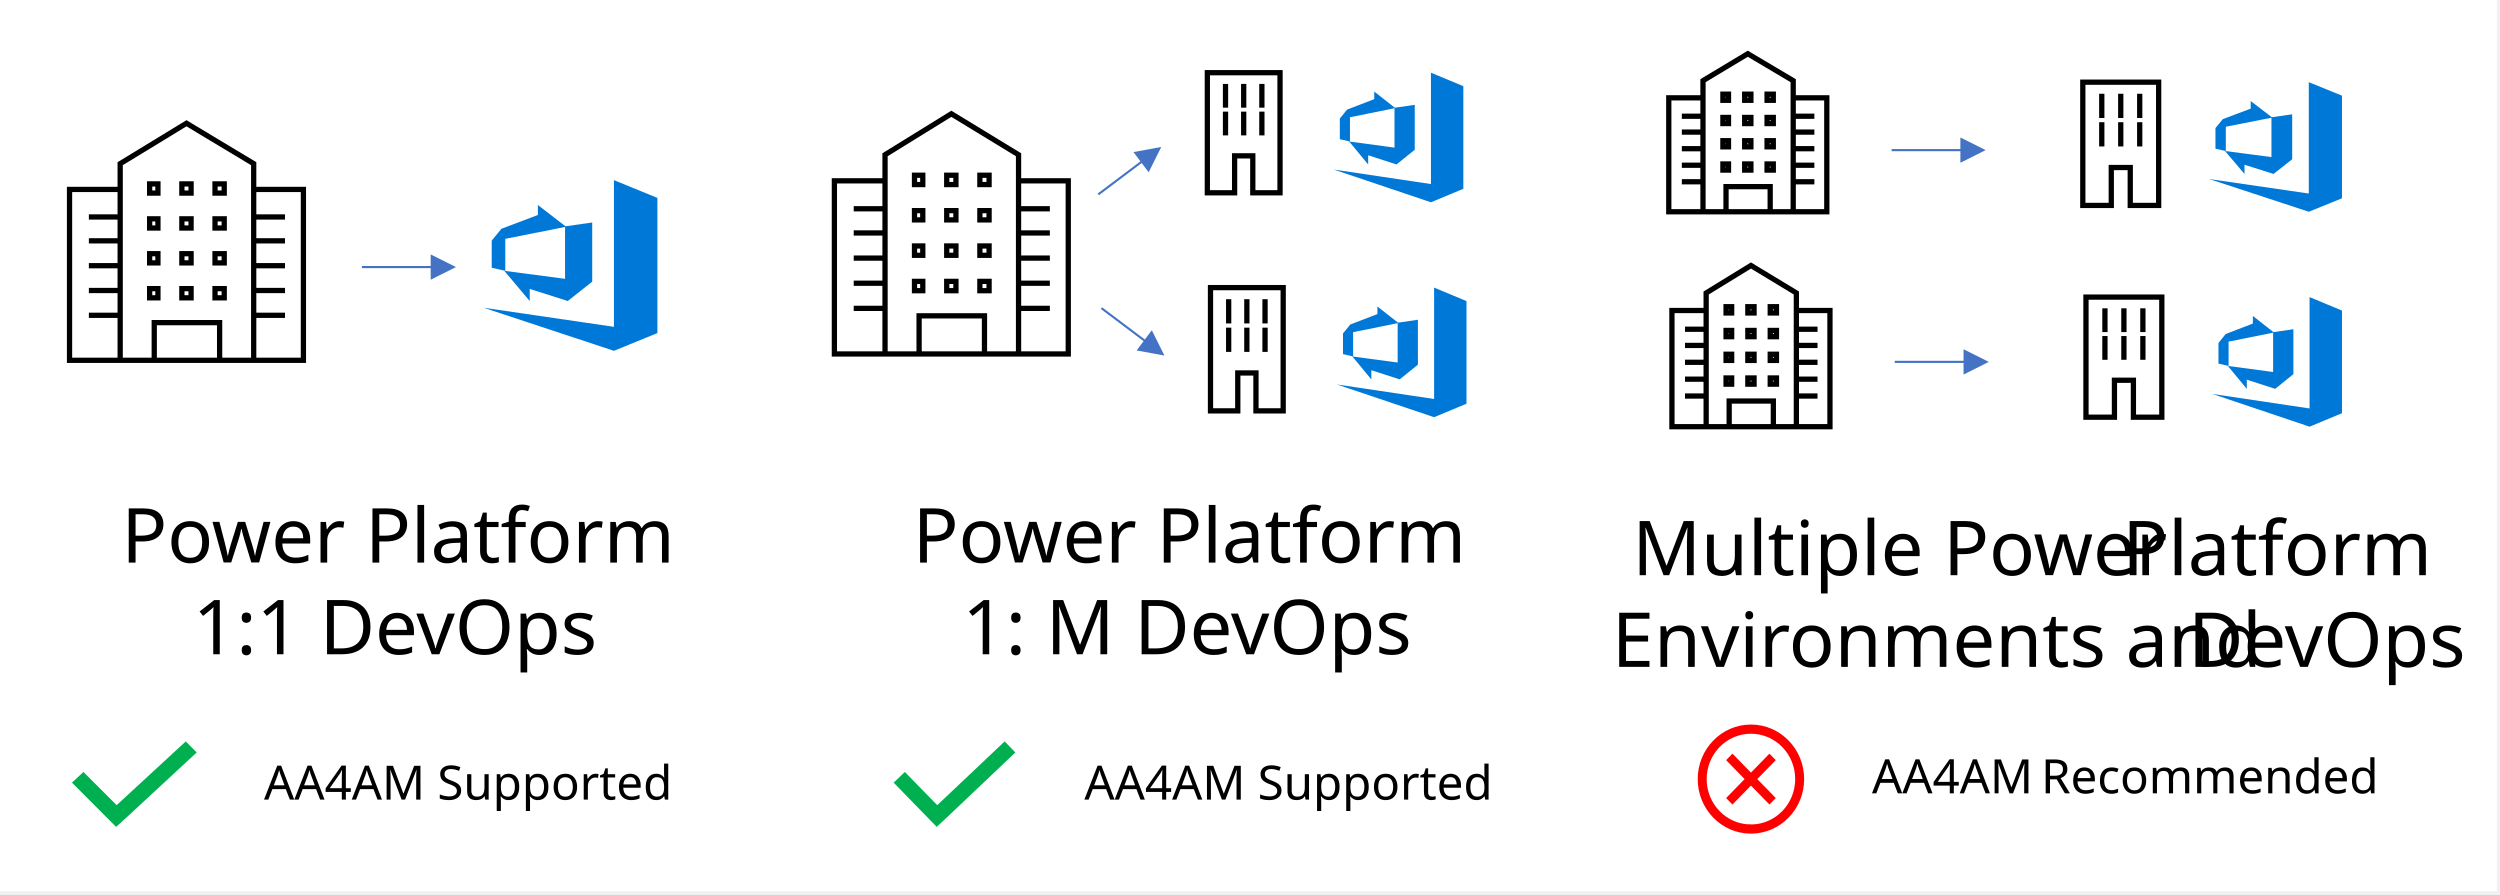
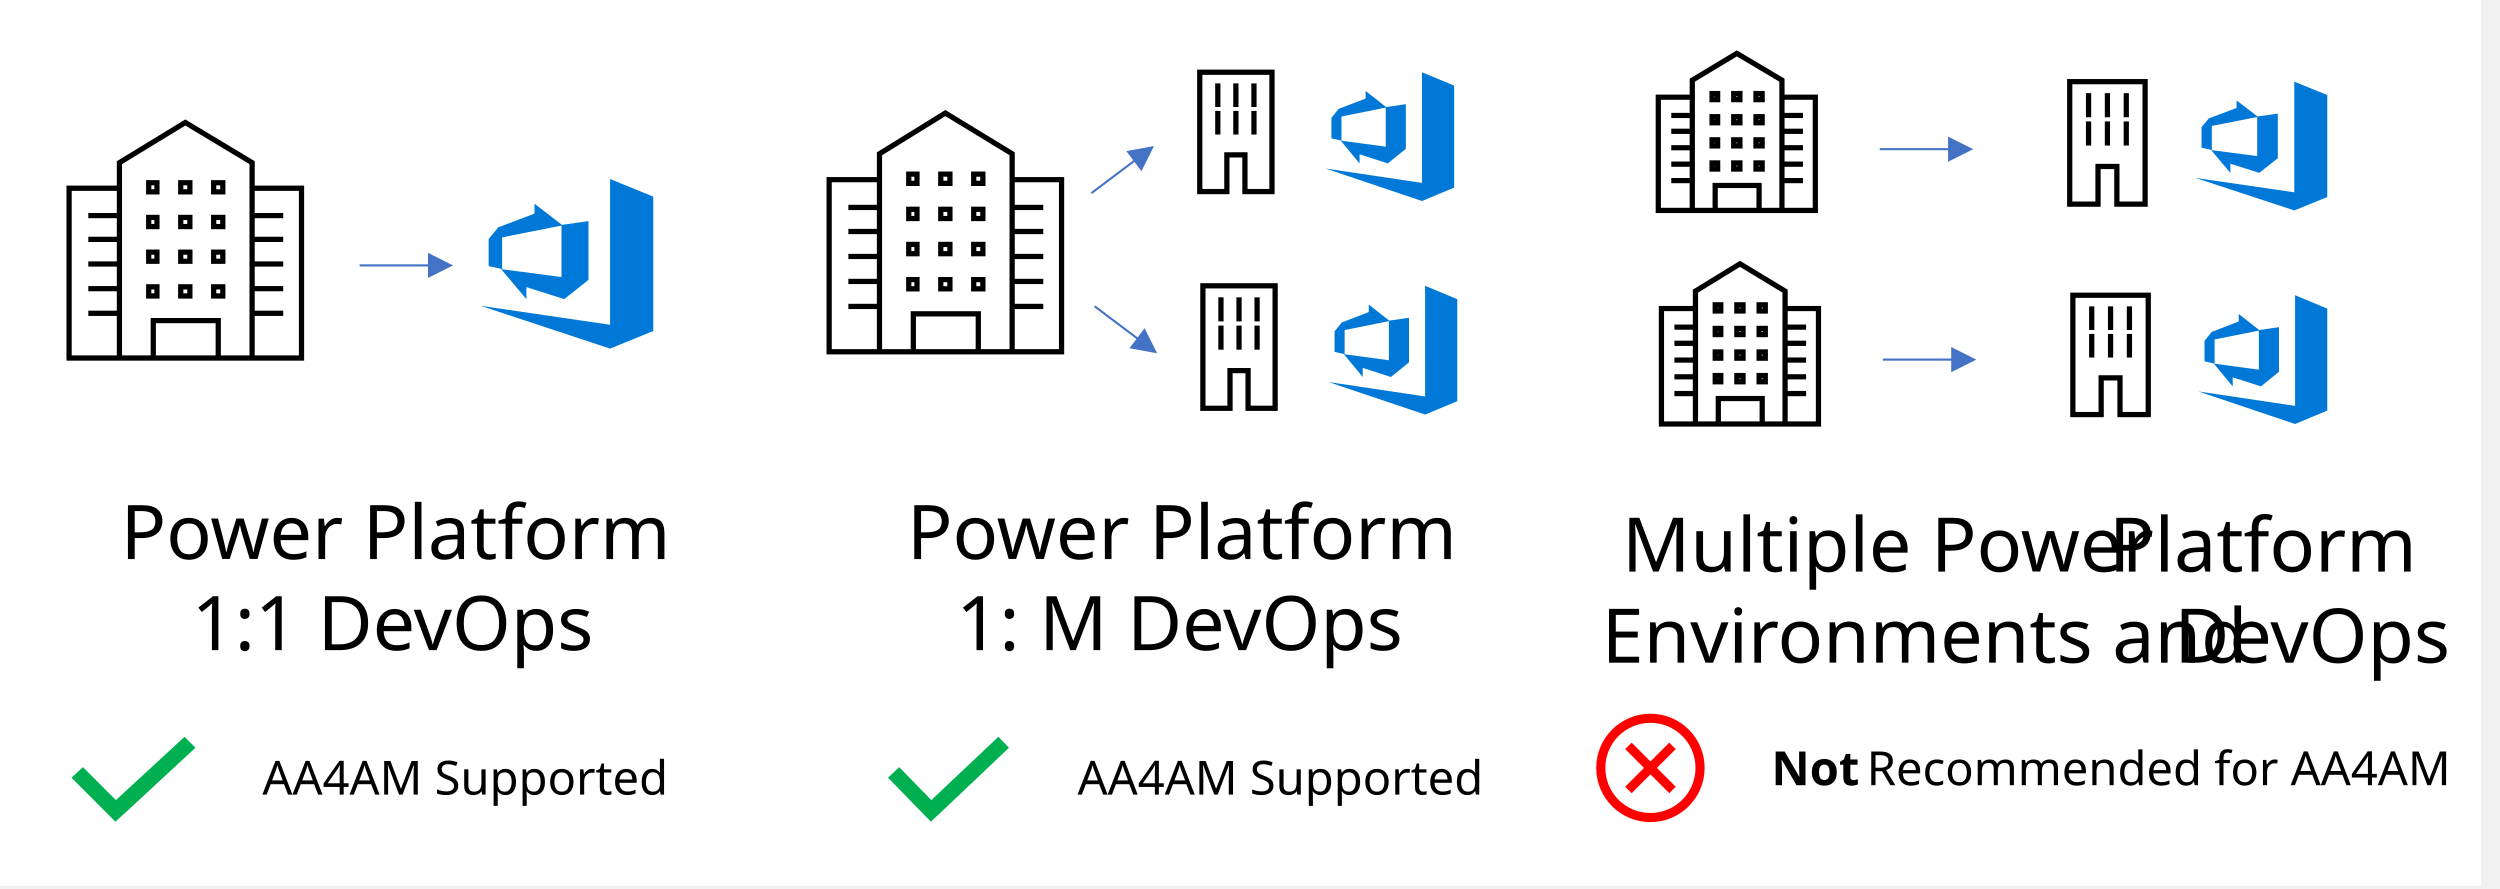
- <svg xmlns="http://www.w3.org/2000/svg" width="791" height="283" overflow="hidden">
+ <svg xmlns="http://www.w3.org/2000/svg" width="796" height="283" overflow="hidden">
  <defs>
    <clipPath id="a">
-       <path d="M238 229h791v283H238z" />
+       <path d="M238 229h796v283H238z" />
    </clipPath>
    <clipPath id="b">
      <path d="M391 286h55v54h-55z" />
    </clipPath>
    <clipPath id="c">
      <path d="M391 286h55v54h-55z" />
    </clipPath>
    <clipPath id="d">
      <path d="M391 286h55v54h-55z" />
    </clipPath>
    <clipPath id="e">
      <path d="M661 320h41v41h-41z" />
    </clipPath>
    <clipPath id="f">
      <path d="M661 320h41v41h-41z" />
    </clipPath>
    <clipPath id="g">
      <path d="M661 320h41v41h-41z" />
    </clipPath>
    <clipPath id="h">
      <path d="M660 252h41v41h-41z" />
    </clipPath>
    <clipPath id="i">
      <path d="M660 252h41v41h-41z" />
    </clipPath>
    <clipPath id="j">
      <path d="M660 252h41v41h-41z" />
    </clipPath>
    <clipPath id="k">
      <path d="M937 255h42v41h-42z" />
    </clipPath>
    <clipPath id="l">
      <path d="M937 255h42v41h-42z" />
    </clipPath>
    <clipPath id="m">
      <path d="M937 255h42v41h-42z" />
    </clipPath>
    <clipPath id="n">
      <path d="M938 323h41v41h-41z" />
    </clipPath>
    <clipPath id="o">
      <path d="M938 323h41v41h-41z" />
    </clipPath>
    <clipPath id="p">
      <path d="M938 323h41v41h-41z" />
    </clipPath>
    <clipPath id="q">
-       <path d="M772 455h40v41h-40z" />
+       <path d="M743 453h41v41h-41z" />
    </clipPath>
    <clipPath id="r">
-       <path d="M772 455h40v41h-40z" />
+       <path d="M743 453h41v41h-41z" />
    </clipPath>
    <clipPath id="s">
-       <path d="M772 455h40v41h-40z" />
+       <path d="M743 453h41v41h-41z" />
    </clipPath>
    <clipPath id="t">
      <path d="M260 457h41v40h-41z" />
    </clipPath>
    <clipPath id="u">
      <path d="M260 457h41v40h-41z" />
    </clipPath>
    <clipPath id="v">
      <path d="M260 457h41v40h-41z" />
    </clipPath>
    <clipPath id="w">
      <path d="M520 457h40v40h-40z" />
    </clipPath>
    <clipPath id="x">
      <path d="M520 457h40v40h-40z" />
    </clipPath>
    <clipPath id="y">
      <path d="M520 457h40v40h-40z" />
    </clipPath>
  </defs>
  <g clip-path="url(#a)" transform="translate(-238 -229)">
    <path fill="#FFF" d="M238 229h790v282H238z" />
    <path d="M805.37 274.295V296h-28.543v-41.473L791 246l14.37 8.527v19.768m-28.543-14.342H766V296h10.827m-6.693-30.233h6.693m-6.693 5.039h6.693m-6.693 5.233h6.693m-6.693 5.232h6.693m-6.693 5.233h6.693M805.37 296H816v-36.047h-10.63m6.693 5.814h-6.693m6.693 5.039h-6.693m6.693 5.233h-6.693m6.693 5.232h-6.693m6.693 5.233h-6.693m-20.472-26.744v-.969h-1.772v1.938h1.772v-.969m7.086 0v-.969h-1.968v1.938h1.968v-.969m7.087 0v-.969h-1.969v1.938h1.969v-.969m-14.173 7.364v-.969h-1.772v1.938h1.772v-.969m7.086 0v-.969h-1.968v1.938h1.968v-.969m7.087 0v-.969h-1.969v1.938h1.969v-.969m-14.173 7.364v-.969h-1.772v1.938h1.772v-.969m7.086 0v-.969h-1.968v1.938h1.968v-.969m7.087 0v-.969h-1.969v1.938h1.969v-.969m-14.173 7.365v-.969h-1.772v1.938h1.772v-.969m7.086.194v-1.163h-1.968v1.938h1.968v-.775m7.087-.388v-.775h-1.969v1.938h1.969v-1.163M798.087 296v-7.946H784.11V296" stroke="#000" stroke-width="1.667" stroke-miterlimit="8" fill="none" />
    <g clip-path="url(#b)">
      <g clip-path="url(#c)">
        <g clip-path="url(#d)">
          <path d="M432.25 286v46.406L391 326.365l14.412 4.759L432.25 340l13.75-5.62v-42.76zm-34.375 28.688-4.297-.97v-8.599l3.06-3.729 11.55-4.37v-3.156l8.928 6.885-19.241 3.813zm18.906 2.53v-16.596l8.594-1.232v18.723l-7.734 6.126-12.032-3.822v3.839l-8.052-9.568z" fill="#0078D7" />
        </g>
      </g>
    </g>
    <text font-family="Calibri,Calibri_MSFontService,sans-serif" font-weight="400" font-size="24" transform="translate(276.406 407)">Power Platform <tspan x="22.613" y="29">1:1 DevOps</tspan>
    </text>
    <path d="M560.268 308.008V341h-42.244v-63.039L539 265l21.268 12.961v30.047m-42.244-21.799H502V341h16.024m-9.906-45.953h9.906m-9.906 7.658h9.906m-9.906 7.954h9.906m-9.906 7.953h9.906m-9.906 7.954h9.906M560.268 341H576v-54.791h-15.732m9.905 8.838h-9.905m9.905 7.658h-9.905m9.905 7.954h-9.905m9.905 7.953h-9.905m9.905 7.954h-9.905m-30.299-40.651v-1.473h-2.623v2.946h2.623v-1.473m10.488 0v-1.473h-2.914v2.946h2.914v-1.473m10.488 0v-1.473h-2.914v2.946h2.914v-1.473m-20.976 11.194v-1.473h-2.623v2.945h2.623v-1.472m10.488 0v-1.473h-2.914v2.945h2.914v-1.472m10.488 0v-1.473h-2.914v2.945h2.914v-1.472m-20.976 11.193v-1.473h-2.623v2.946h2.623v-1.473m10.488 0v-1.473h-2.914v2.946h2.914v-1.473m10.488 0v-1.473h-2.914v2.946h2.914v-1.473m-20.976 11.194v-1.473h-2.623v2.946h2.623v-1.473m10.488.295v-1.768h-2.914v2.946h2.914v-1.178m10.488-.589v-1.179h-2.914v2.946h2.914v-1.767M549.488 341v-12.078h-20.685V341" stroke="#000" stroke-width="1.667" stroke-miterlimit="8" fill="none" />
    <g clip-path="url(#e)">
      <g clip-path="url(#f)">
        <g clip-path="url(#g)">
          <path d="M691.75 320v35.234L661 350.647l10.743 3.614L691.75 361l10.25-4.267v-32.466zm-25.625 21.781-3.203-.736v-6.528l2.281-2.832 8.609-3.318v-2.396l6.657 5.227-14.344 2.896zm14.094 1.922v-12.601l6.406-.935v14.215l-5.766 4.651-8.968-2.902v2.915l-6.003-7.265z" fill="#0078D7" />
        </g>
      </g>
    </g>
    <text font-family="Calibri,Calibri_MSFontService,sans-serif" font-weight="400" font-size="24" transform="translate(526.784 407)">Power Platform <tspan x="15.693" y="29">1: M DevOps</tspan>
    </text>
    <path d="M621 320h23v39h-8.615v-11.998h-5.752V359H621v-39m5.752 4.5v6.004m5.753-6.004v6.004m5.752-6.004v6.004m-11.505 2.997v6.004m5.753-6.004v6.004m5.752-6.004v6.004" stroke="#000" stroke-width="1.667" stroke-linecap="square" stroke-miterlimit="8" fill="none" />
    <g clip-path="url(#h)">
      <g clip-path="url(#i)">
        <g clip-path="url(#j)">
          <path d="M690.75 252v35.234L660 282.647l10.743 3.614L690.75 293l10.25-4.267v-32.466zm-25.625 21.781-3.203-.736v-6.528l2.281-2.832 8.609-3.318v-2.396l6.657 5.227-14.344 2.896zm14.094 1.922v-12.601l6.406-.935v14.215l-5.766 4.651-8.968-2.902v2.915l-6.003-7.265z" fill="#0078D7" />
        </g>
      </g>
    </g>
    <path d="M620 252h23v38h-8.615v-11.69h-5.752V290H620v-38m5.752 4.385v5.85m5.753-5.85v5.85m5.752-5.85v5.85m-11.505 2.92v5.85m5.753-5.85v5.85m5.752-5.85v5.85" stroke="#000" stroke-width="1.667" stroke-linecap="square" stroke-miterlimit="8" fill="none" />
    <path d="m585.7 290.762 14.597-10.986-.4-.533L585.3 290.23zm15.737-7.255 3.986-8.007-8.797 1.615zM586.701 326.234l14.596 10.986-.401.533-14.596-10.987zm15.736 7.255 3.986 8.007-8.797-1.615zM352.5 313.833h23.1v-.666h-23.1zm21.767 3.667 8-4-8-4z" fill="#4472C4" />
    <path d="M318.268 310.442V343h-42.244v-62.209L297 268l21.268 12.791v29.651m-42.244-21.512H260V343h16.024m-9.906-45.349h9.906m-9.906 7.558h9.906m-9.906 7.849h9.906m-9.906 7.849h9.906m-9.906 7.849h9.906M318.268 343H334v-54.07h-15.732m9.905 8.721h-9.905m9.905 7.558h-9.905m9.905 7.849h-9.905m9.905 7.849h-9.905m9.905 7.849h-9.905m-30.299-40.116v-1.454h-2.623v2.907h2.623v-1.453m10.488 0v-1.454h-2.914v2.907h2.914v-1.453m10.488 0v-1.454h-2.914v2.907h2.914v-1.453m-20.976 11.046v-1.453h-2.623v2.907h2.623v-1.454m10.488 0v-1.453h-2.914v2.907h2.914v-1.454m10.488 0v-1.453h-2.914v2.907h2.914v-1.454m-20.976 11.047v-1.454h-2.623v2.907h2.623v-1.453m10.488 0v-1.454h-2.914v2.907h2.914v-1.453m10.488 0v-1.454h-2.914v2.907h2.914v-1.453m-20.976 11.046v-1.453h-2.623v2.907h2.623v-1.454m10.488.291v-1.744h-2.914v2.907h2.914v-1.163m10.488-.582v-1.162h-2.914v2.907h2.914v-1.745M307.488 343v-11.919h-20.685V343" stroke="#000" stroke-width="1.667" stroke-miterlimit="8" fill="none" />
    <g clip-path="url(#k)">
      <g clip-path="url(#l)">
        <g clip-path="url(#m)">
          <path d="M968.5 255v35.234l-31.5-4.587 11.005 3.614L968.5 296l10.5-4.267v-32.466zm-26.25 21.781-3.281-.737v-6.527l2.336-2.832 8.82-3.318v-2.396l6.818 5.227-14.693 2.896zm14.438 1.922v-12.601l6.562-.935v14.215l-5.906 4.651-9.188-2.902v2.915l-6.149-7.265z" fill="#0078D7" />
        </g>
      </g>
    </g>
    <path d="M897 255h24v39h-8.989v-11.998h-6.003V294H897v-39m6.002 4.5v6.004m6.003-6.004v6.004m6.002-6.004v6.004m-12.005 2.997v6.004m6.003-6.004v6.004m6.002-6.004v6.004" stroke="#000" stroke-width="1.667" stroke-linecap="square" stroke-miterlimit="8" fill="none" />
    <path d="M836.5 276.833h23.1v-.666h-23.1zm21.767 3.667 8-4-8-4z" fill="#4472C4" />
    <path d="M806.37 341.86V364h-28.543v-42.302L792 313l14.37 8.698v20.162m-28.543-14.627H767V364h10.827m-6.693-30.837h6.693m-6.693 5.139h6.693m-6.693 5.338h6.693m-6.693 5.337h6.693m-6.693 5.337h6.693M806.37 364H817v-36.767h-10.63m6.693 5.93h-6.693m6.693 5.139h-6.693m6.693 5.338h-6.693m6.693 5.337h-6.693m6.693 5.337h-6.693m-20.472-27.279v-.988h-1.772v1.976h1.772v-.988m7.086 0v-.988h-1.968v1.976h1.968v-.988m7.087 0v-.988h-1.969v1.976h1.969v-.988m-14.173 7.512v-.989h-1.772v1.977h1.772v-.988m7.086 0v-.989h-1.968v1.977h1.968v-.988m7.087 0v-.989h-1.969v1.977h1.969v-.988m-14.173 7.511v-.988h-1.772v1.977h1.772v-.989m7.086 0v-.988h-1.968v1.977h1.968v-.989m7.087 0v-.988h-1.969v1.977h1.969v-.989m-14.173 7.512v-.989h-1.772v1.977h1.772v-.988m7.086.197v-1.186h-1.968v1.977h1.968v-.791m7.087-.395v-.791h-1.969v1.977h1.969v-1.186M799.087 364v-8.105H785.11V364" stroke="#000" stroke-width="1.667" stroke-miterlimit="8" fill="none" />
    <g clip-path="url(#n)">
      <g clip-path="url(#o)">
        <g clip-path="url(#p)">
          <path d="M968.75 323v35.234L938 353.647l10.743 3.614L968.75 364l10.25-4.267v-32.466zm-25.625 21.781-3.203-.736v-6.528l2.281-2.832 8.609-3.318v-2.396l6.657 5.227-14.344 2.896zm14.094 1.922v-12.601l6.406-.935v14.215l-5.766 4.651-8.968-2.902v2.915l-6.003-7.265z" fill="#0078D7" />
        </g>
      </g>
    </g>
    <path d="M898 323h24v38h-8.989v-11.69h-6.003V361H898v-38m6.002 4.385v5.85m6.003-5.85v5.85m6.002-5.85v5.85m-12.005 2.92v5.85m6.003-5.85v5.85m6.002-5.85v5.85" stroke="#000" stroke-width="1.667" stroke-linecap="square" stroke-miterlimit="8" fill="none" />
    <path d="M837.5 343.833h23.1v-.666h-23.1zm21.767 3.667 8-4-8-4z" fill="#4472C4" />
    <text font-family="Calibri,Calibri_MSFontService,sans-serif" font-weight="400" font-size="24" transform="translate(754.456 411)">Multiple Power <tspan x="155.047" y="0">Platform </tspan>
      <tspan x="-6.467" y="29">Environments and </tspan>
      <tspan x="175.86" y="29">DevOps</tspan>
    </text>
    <g clip-path="url(#q)">
      <g clip-path="url(#r)">
-         <g clip-path="url(#s)" stroke="red" stroke-width="2" fill="red">
-           <path d="M20 4.167C11.253 4.164 4.16 11.253 4.157 20c-.002 8.747 7.087 15.84 15.834 15.843 8.747.002 15.84-7.087 15.842-15.834v-.005c.005-8.742-7.078-15.833-15.82-15.837H20zm0 30.842c-8.287.002-15.007-6.713-15.01-15-.002-8.287 6.714-15.007 15-15.01 8.288-.002 15.008 6.714 15.01 15v.006C34.992 28.287 28.282 35 20 35.01z" transform="matrix(1 0 0 1.025 772 455)" />
-           <path d="M25.85 13.565 20 19.417l-5.852-5.852-.59.59 5.852 5.85-5.851 5.852.589.59 5.851-5.852 5.851 5.851.59-.589-5.852-5.851 5.852-5.851-.59-.59z" transform="matrix(1 0 0 1.025 772 455)" />
+         <g clip-path="url(#s)" stroke="red" stroke-width="2.05" fill="red">
+           <path d="M763.5 457.271c-8.966-.003-16.236 7.263-16.239 16.229-.002 8.966 7.264 16.236 16.23 16.239 8.965.002 16.236-7.264 16.238-16.23v-.005c.005-8.96-7.255-16.228-16.216-16.233h-.013zm0 31.613c-8.494.003-15.382-6.881-15.384-15.375-.003-8.494 6.881-15.382 15.375-15.384 8.494-.003 15.381 6.881 15.384 15.375v.006c-.008 8.488-6.886 15.368-15.375 15.379z" />
+           <path d="m769.497 466.905-5.998 5.997-5.997-5.997-.604.603 5.997 5.998-5.997 5.998.604.603 5.997-5.997 5.998 5.997.604-.603-5.998-5.998 5.998-5.998-.604-.603z" />
        </g>
      </g>
    </g>
-     <text font-family="Segoe UI,Segoe UI_MSFontService,sans-serif" font-weight="400" font-size="15" transform="translate(830.301 480)">AA4AM <tspan x="53.5" y="0">Recommended</tspan>
+     <text font-family="Segoe UI,Segoe UI_MSFontService,sans-serif" font-weight="700" font-size="15" transform="translate(802.025 479)">Not<tspan font-weight="400" x="30.333" y="0">Recommended for AA4AM</tspan>
    </text>
    <g clip-path="url(#t)">
      <g clip-path="url(#u)">
        <g clip-path="url(#v)">
          <path d="m296.772 463.583-21.867 20.167-10.506-10.5-3.63 3.375 13.965 14 3.673-3.333 21.824-20.209z" fill="#00B050" />
        </g>
      </g>
    </g>
    <text font-family="Segoe UI,Segoe UI_MSFontService,sans-serif" font-weight="400" font-size="15" transform="translate(321.538 482)">AA4AM Supported</text>
    <g clip-path="url(#w)">
      <g clip-path="url(#x)">
        <g clip-path="url(#y)">
          <path d="m555.875 463.583-21.333 20.167-10.25-10.5-3.542 3.375 13.625 14 3.583-3.333 21.292-20.209z" fill="#00B050" />
        </g>
      </g>
    </g>
    <text font-family="Segoe UI,Segoe UI_MSFontService,sans-serif" font-weight="400" font-size="15" transform="translate(581.092 482)">AA4AM Supported</text>
  </g>
</svg>
